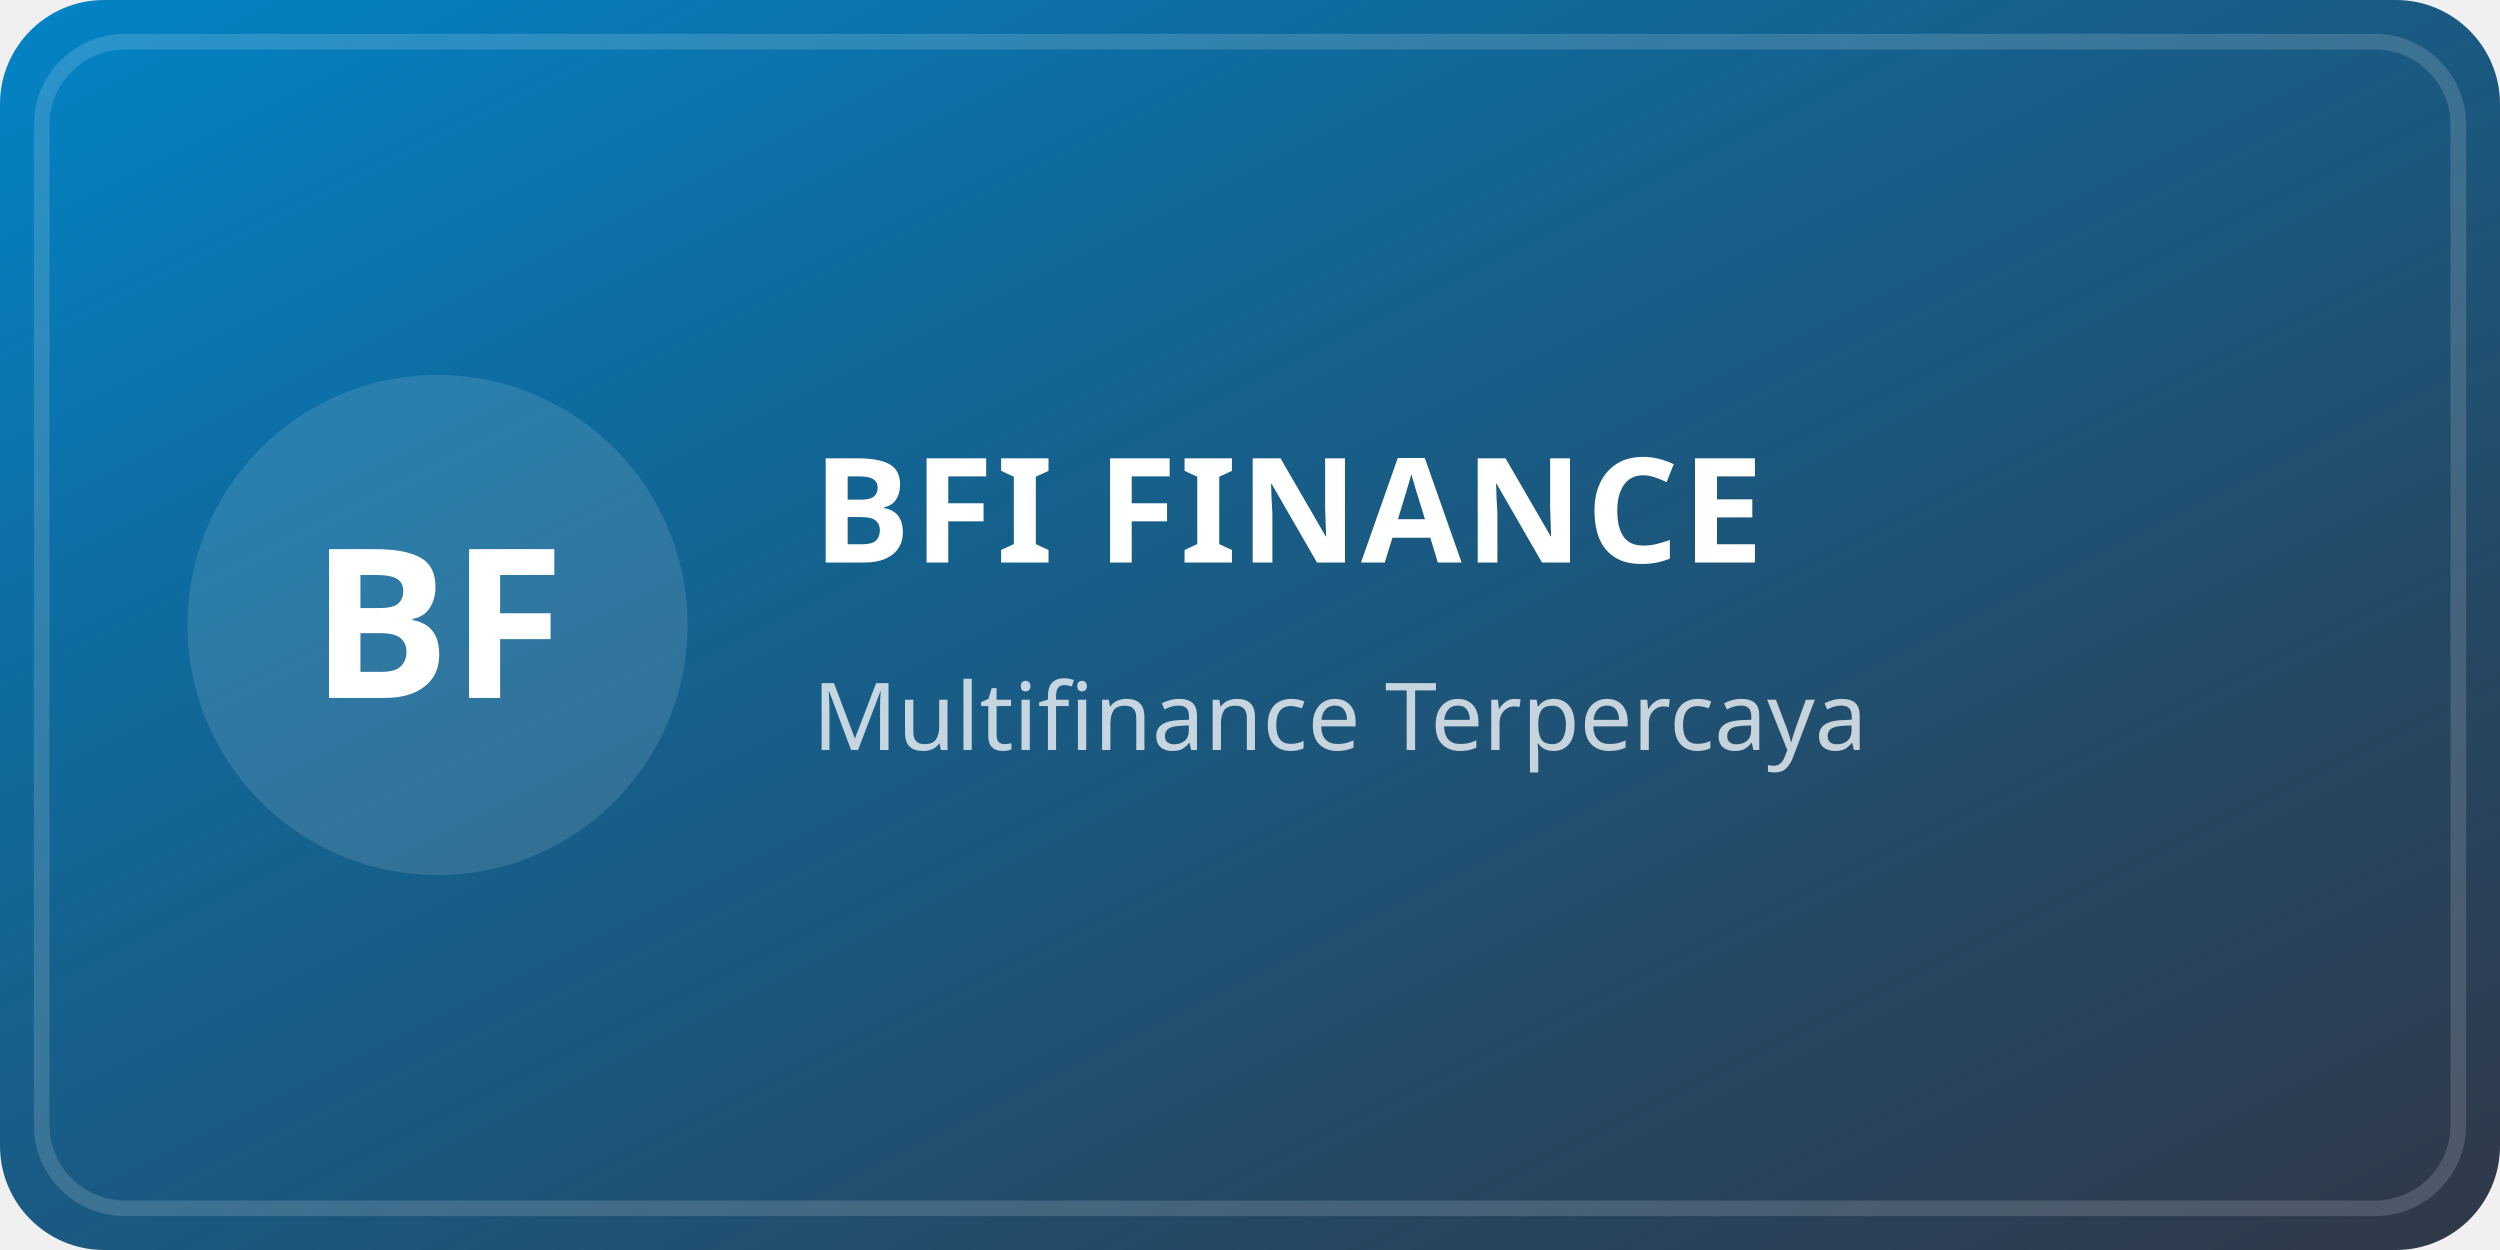
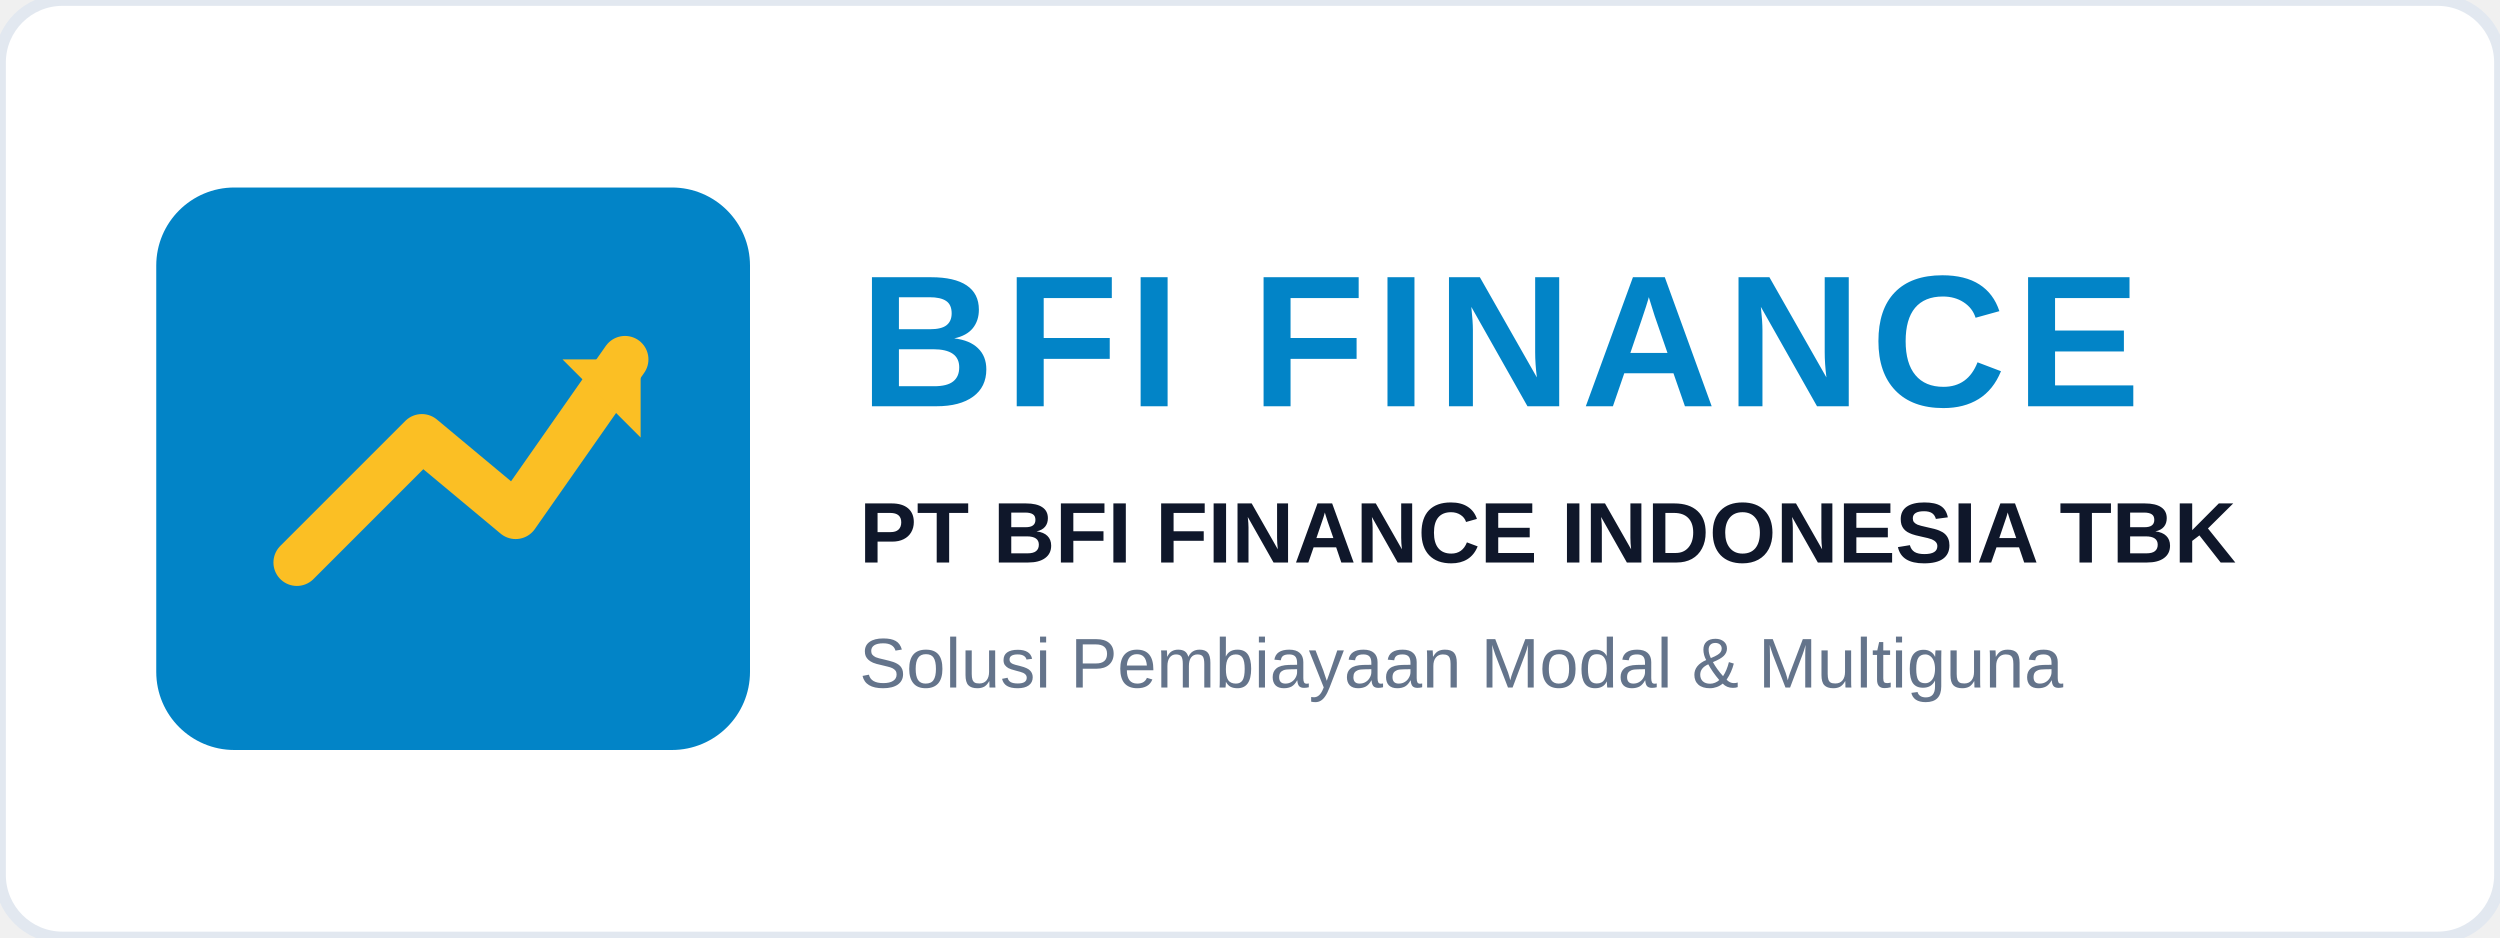
- <svg xmlns="http://www.w3.org/2000/svg" viewBox="0 0 240 120" width="240" height="120">
-   <defs>
-     <linearGradient id="grad-a0000001" x1="0%" y1="0%" x2="100%" y2="100%">
-       <stop offset="0%" stop-color="#0284C7" />
-       <stop offset="100%" stop-color="#0F172A" stop-opacity="0.85" />
-     </linearGradient>
-   </defs>
-   <rect width="240" height="120" rx="10" fill="url(#grad-a0000001)" />
-   <rect x="4" y="4" width="232" height="112" rx="8" fill="none" stroke="rgba(255,255,255,0.15)" stroke-width="1.5" />
-   <circle cx="42" cy="60" r="24" fill="rgba(255,255,255,0.12)" />
-   <text x="42" y="67" font-family="'Plus Jakarta Sans', sans-serif" font-size="20" font-weight="800" fill="#FFFFFF" text-anchor="middle">BF</text>
-   <text x="78" y="54" font-family="'Plus Jakarta Sans', sans-serif" font-size="14" font-weight="800" fill="#FFFFFF" letter-spacing="0.02em">BFI FINANCE</text>
-   <text x="78" y="72" font-family="'Plus Jakarta Sans', sans-serif" font-size="9" font-weight="500" fill="rgba(255,255,255,0.75)">Multifinance Terpercaya</text>
+ <svg xmlns="http://www.w3.org/2000/svg" viewBox="0 0 320 120" width="320" height="120">
+   <rect width="320" height="120" rx="8" fill="#FFFFFF" stroke="#E2E8F0" stroke-width="1.5" />
+   <g transform="translate(20, 24)">
+     <rect x="0" y="0" width="76" height="72" rx="10" fill="#0284C7" />
+     <path d="M18 48 L34 32 L46 42 L60 22" stroke="#FBBF24" stroke-width="6" fill="none" stroke-linecap="round" stroke-linejoin="round" />
+     <polygon points="52,22 62,22 62,32" fill="#FBBF24" />
+   </g>
+   <text x="110" y="52" font-family="'Plus Jakarta Sans', Arial, sans-serif" font-size="24" font-weight="900" fill="#0284C7" letter-spacing="0.05em">BFI FINANCE</text>
+   <text x="110" y="72" font-family="'Plus Jakarta Sans', Arial, sans-serif" font-size="11" font-weight="700" fill="#0F172A">PT BFI FINANCE INDONESIA TBK</text>
+   <text x="110" y="88" font-family="'Plus Jakarta Sans', Arial, sans-serif" font-size="9" font-weight="500" fill="#64748B">Solusi Pembiayaan Modal &amp; Multiguna</text>
</svg>
